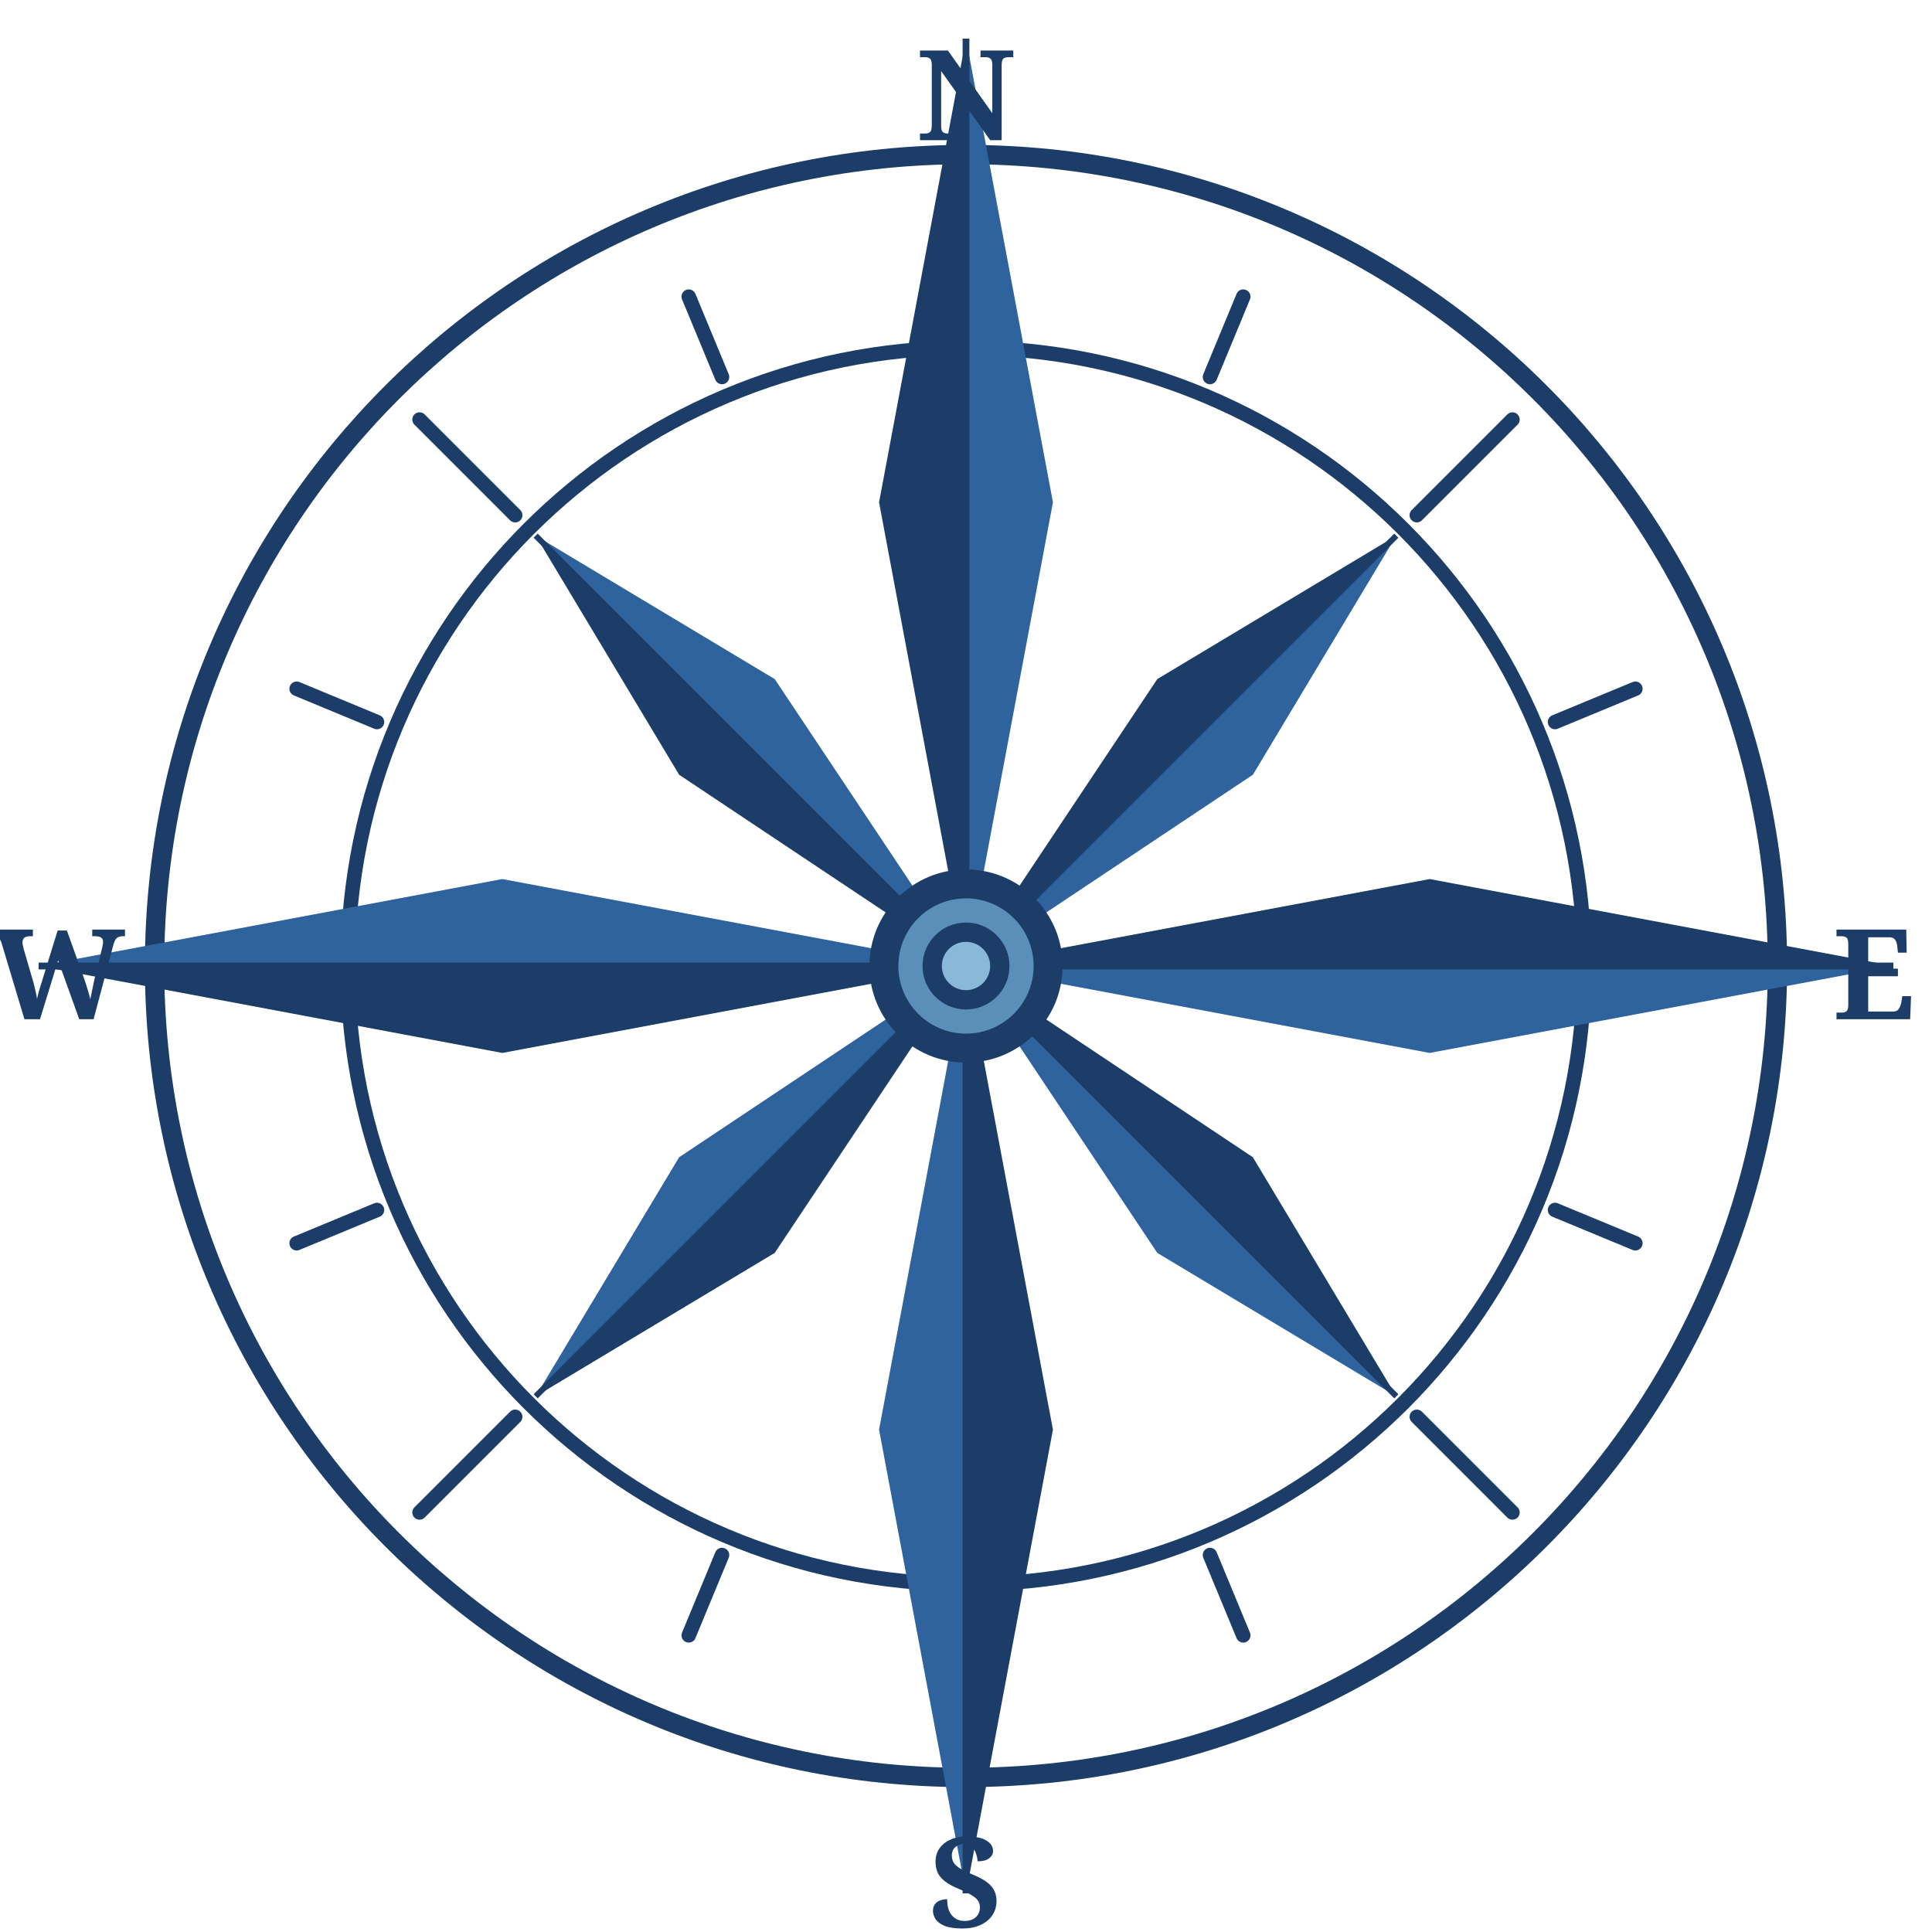
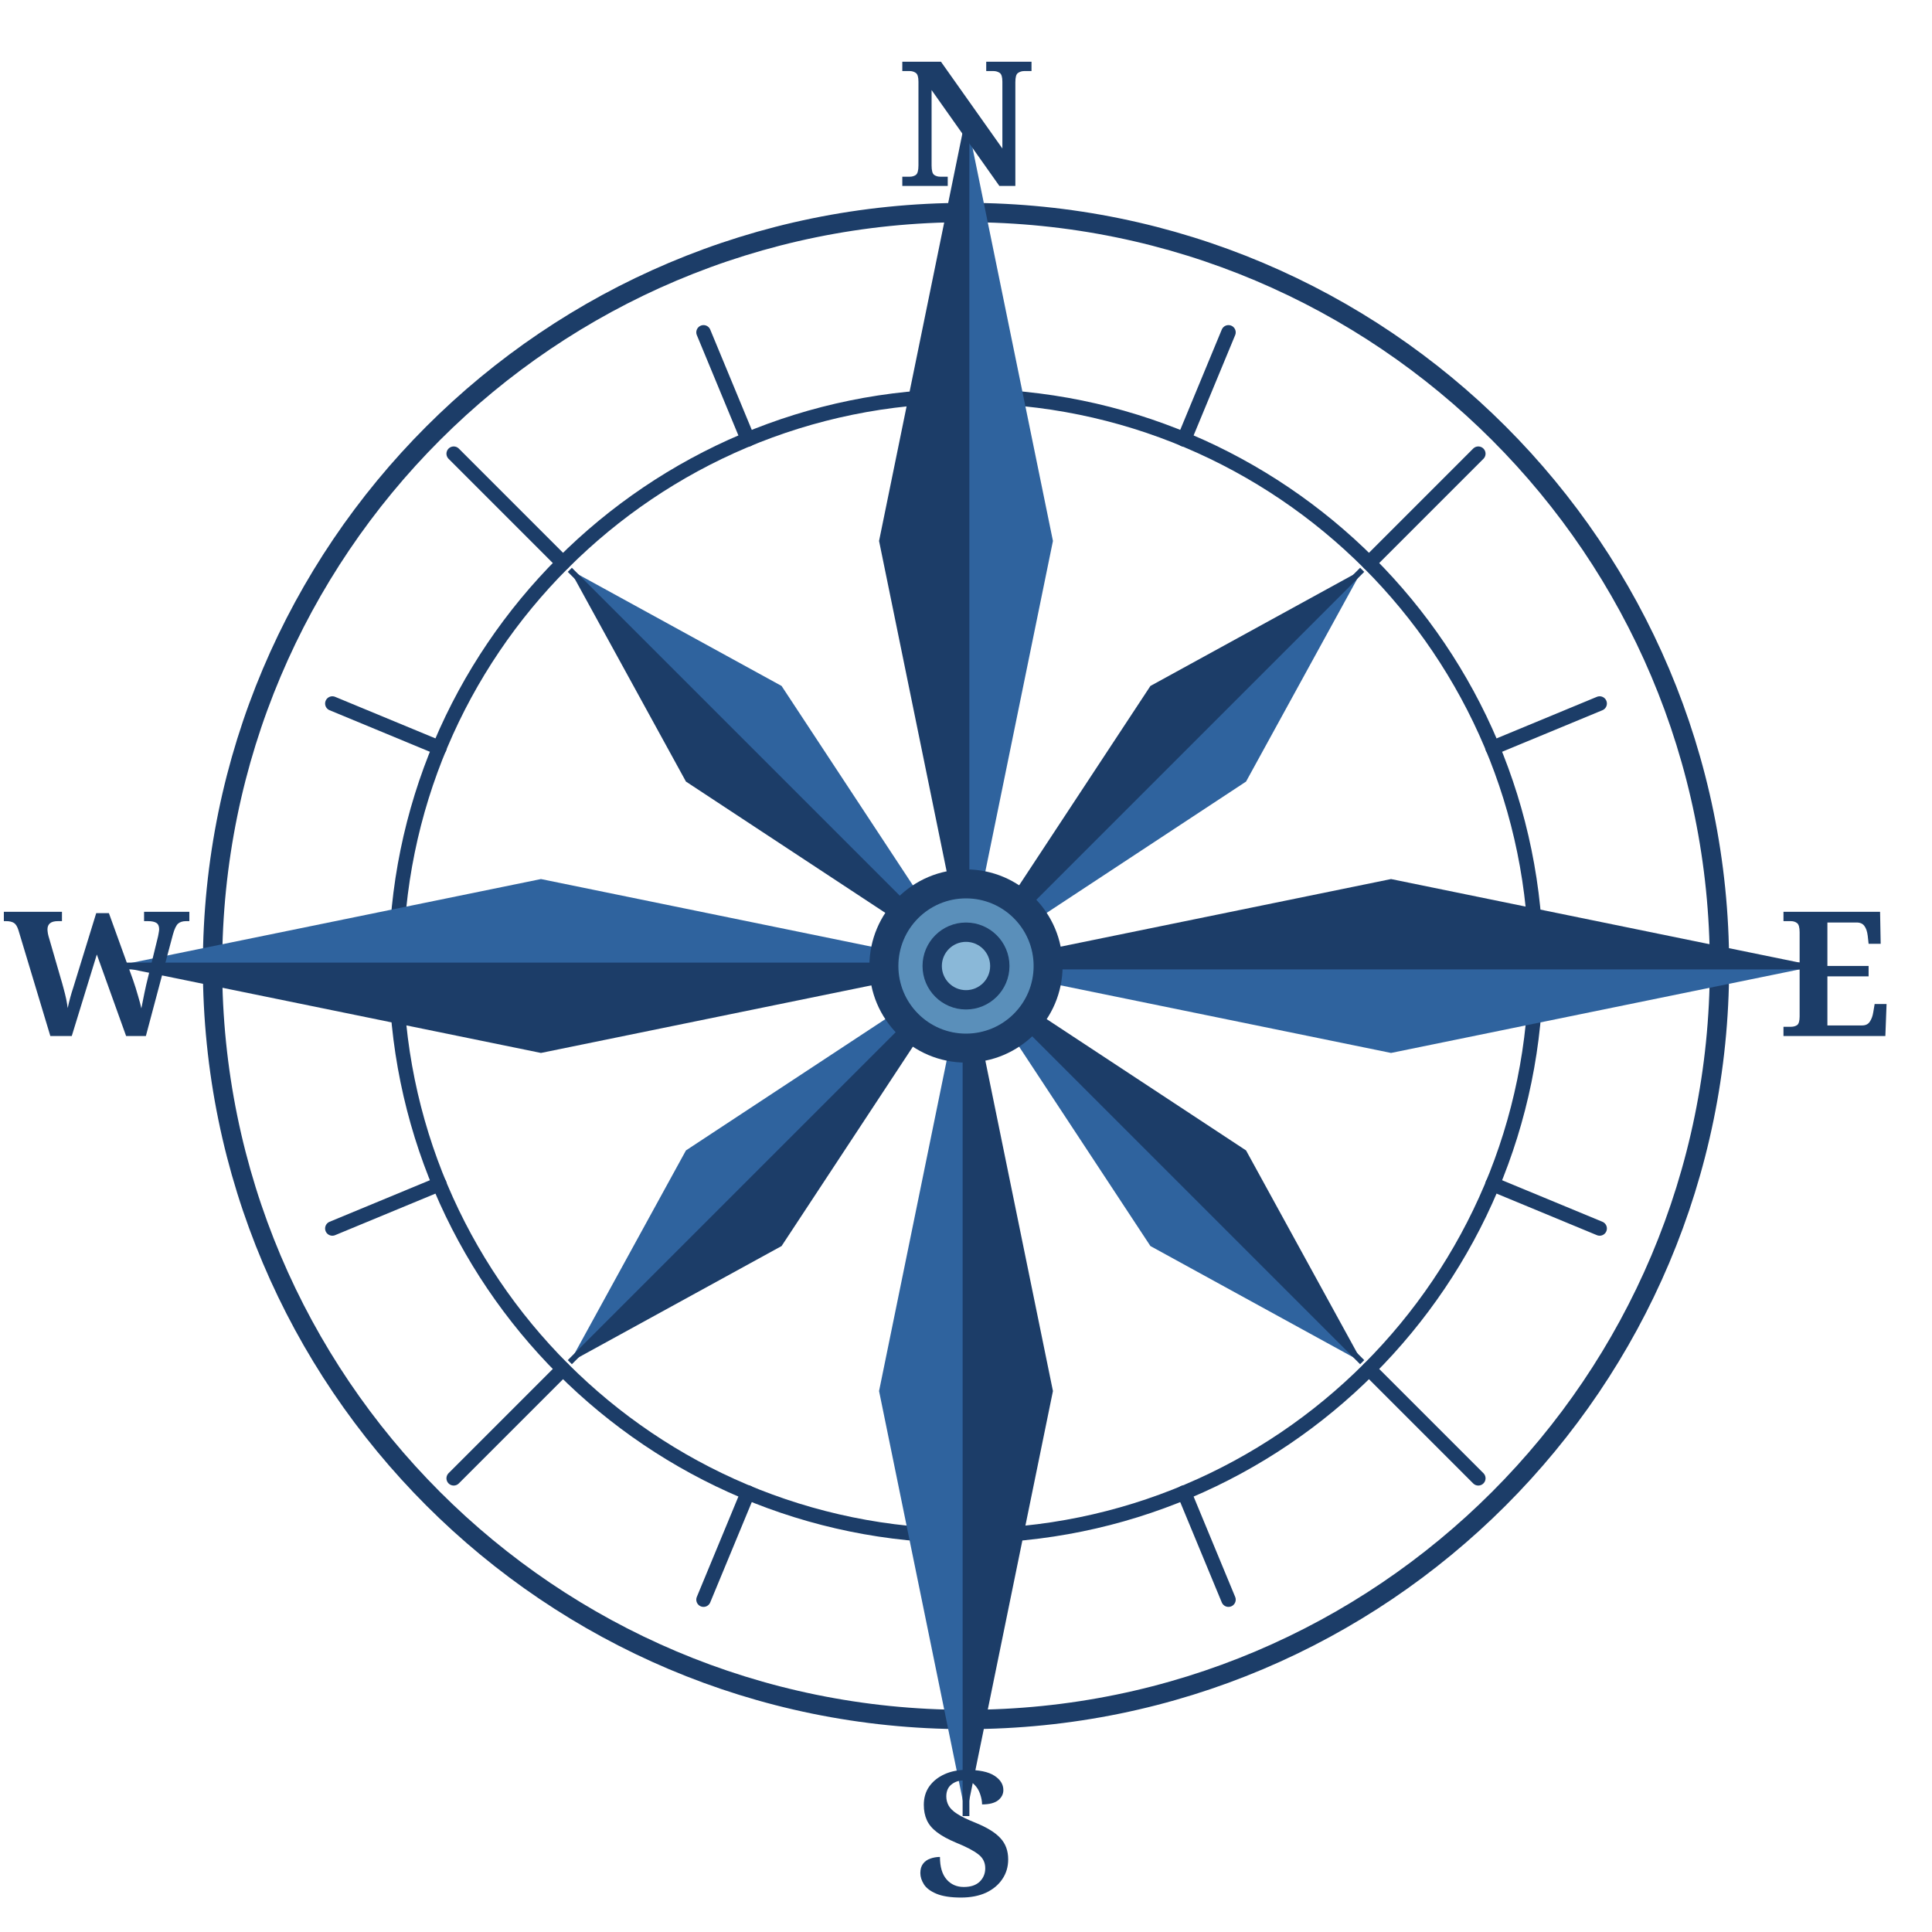
<svg xmlns="http://www.w3.org/2000/svg" viewBox="0 0 200 200">
-   <circle cx="100" cy="100" r="84" fill="none" stroke="#1c3d68" stroke-width="2" />
-   <circle cx="100" cy="100" r="64" fill="none" stroke="#1c3d68" stroke-width="1.5" />
+   <circle cx="100" cy="100" r="78" fill="none" stroke="#1c3d68" stroke-width="2" />
+   <circle cx="100" cy="100" r="59" fill="none" stroke="#1c3d68" stroke-width="1.5" />
  <g stroke="#1c3d68" stroke-width="1.5" stroke-linecap="round">
-     <line x1="100" y1="20" x2="100" y2="34" />
-     <line x1="100" y1="20" x2="100" y2="34" transform="rotate(45,100,100)" />
-     <line x1="100" y1="20" x2="100" y2="34" transform="rotate(90,100,100)" />
-     <line x1="100" y1="20" x2="100" y2="34" transform="rotate(135,100,100)" />
-     <line x1="100" y1="20" x2="100" y2="34" transform="rotate(180,100,100)" />
-     <line x1="100" y1="20" x2="100" y2="34" transform="rotate(225,100,100)" />
-     <line x1="100" y1="20" x2="100" y2="34" transform="rotate(270,100,100)" />
-     <line x1="100" y1="20" x2="100" y2="34" transform="rotate(315,100,100)" />
-     <line x1="100" y1="25" x2="100" y2="34" transform="rotate(22.5,100,100)" />
-     <line x1="100" y1="25" x2="100" y2="34" transform="rotate(67.5,100,100)" />
-     <line x1="100" y1="25" x2="100" y2="34" transform="rotate(112.5,100,100)" />
-     <line x1="100" y1="25" x2="100" y2="34" transform="rotate(157.5,100,100)" />
-     <line x1="100" y1="25" x2="100" y2="34" transform="rotate(202.5,100,100)" />
-     <line x1="100" y1="25" x2="100" y2="34" transform="rotate(247.5,100,100)" />
-     <line x1="100" y1="25" x2="100" y2="34" transform="rotate(292.5,100,100)" />
-     <line x1="100" y1="25" x2="100" y2="34" transform="rotate(337.5,100,100)" />
+     <line x1="100" y1="25" x2="100" y2="41" />
+     <line x1="100" y1="25" x2="100" y2="41" transform="rotate(45,100,100)" />
+     <line x1="100" y1="25" x2="100" y2="41" transform="rotate(90,100,100)" />
+     <line x1="100" y1="25" x2="100" y2="41" transform="rotate(135,100,100)" />
+     <line x1="100" y1="25" x2="100" y2="41" transform="rotate(180,100,100)" />
+     <line x1="100" y1="25" x2="100" y2="41" transform="rotate(225,100,100)" />
+     <line x1="100" y1="25" x2="100" y2="41" transform="rotate(270,100,100)" />
+     <line x1="100" y1="25" x2="100" y2="41" transform="rotate(315,100,100)" />
+     <line x1="100" y1="29" x2="100" y2="41" transform="rotate(22.5,100,100)" />
+     <line x1="100" y1="29" x2="100" y2="41" transform="rotate(67.5,100,100)" />
+     <line x1="100" y1="29" x2="100" y2="41" transform="rotate(112.5,100,100)" />
+     <line x1="100" y1="29" x2="100" y2="41" transform="rotate(157.5,100,100)" />
+     <line x1="100" y1="29" x2="100" y2="41" transform="rotate(202.5,100,100)" />
+     <line x1="100" y1="29" x2="100" y2="41" transform="rotate(247.5,100,100)" />
+     <line x1="100" y1="29" x2="100" y2="41" transform="rotate(292.5,100,100)" />
+     <line x1="100" y1="29" x2="100" y2="41" transform="rotate(337.5,100,100)" />
  </g>
  <g>
-     <polygon points="100,37 93,65 100,100" fill="#1c3d68" transform="rotate(45,100,100)" />
-     <polygon points="100,37 107,65 100,100" fill="#2f639e" transform="rotate(45,100,100)" />
-     <line x1="100" y1="37" x2="100" y2="100" stroke="#1c3d68" stroke-width="0.6" transform="rotate(45,100,100)" />
-     <polygon points="100,37 93,65 100,100" fill="#1c3d68" transform="rotate(135,100,100)" />
-     <polygon points="100,37 107,65 100,100" fill="#2f639e" transform="rotate(135,100,100)" />
-     <line x1="100" y1="37" x2="100" y2="100" stroke="#1c3d68" stroke-width="0.6" transform="rotate(135,100,100)" />
-     <polygon points="100,37 93,65 100,100" fill="#1c3d68" transform="rotate(225,100,100)" />
-     <polygon points="100,37 107,65 100,100" fill="#2f639e" transform="rotate(225,100,100)" />
-     <line x1="100" y1="37" x2="100" y2="100" stroke="#1c3d68" stroke-width="0.6" transform="rotate(225,100,100)" />
-     <polygon points="100,37 93,65 100,100" fill="#1c3d68" transform="rotate(315,100,100)" />
-     <polygon points="100,37 107,65 100,100" fill="#2f639e" transform="rotate(315,100,100)" />
-     <line x1="100" y1="37" x2="100" y2="100" stroke="#1c3d68" stroke-width="0.6" transform="rotate(315,100,100)" />
+     <polygon points="100,42 93,66 100,100" fill="#1c3d68" transform="rotate(45,100,100)" />
+     <polygon points="100,42 107,66 100,100" fill="#2f639e" transform="rotate(45,100,100)" />
+     <line x1="100" y1="42" x2="100" y2="100" stroke="#1c3d68" stroke-width="0.6" transform="rotate(45,100,100)" />
+     <polygon points="100,42 93,66 100,100" fill="#1c3d68" transform="rotate(135,100,100)" />
+     <polygon points="100,42 107,66 100,100" fill="#2f639e" transform="rotate(135,100,100)" />
+     <line x1="100" y1="42" x2="100" y2="100" stroke="#1c3d68" stroke-width="0.6" transform="rotate(135,100,100)" />
+     <polygon points="100,42 93,66 100,100" fill="#1c3d68" transform="rotate(225,100,100)" />
+     <polygon points="100,42 107,66 100,100" fill="#2f639e" transform="rotate(225,100,100)" />
+     <line x1="100" y1="42" x2="100" y2="100" stroke="#1c3d68" stroke-width="0.6" transform="rotate(225,100,100)" />
+     <polygon points="100,42 93,66 100,100" fill="#1c3d68" transform="rotate(315,100,100)" />
+     <polygon points="100,42 107,66 100,100" fill="#2f639e" transform="rotate(315,100,100)" />
+     <line x1="100" y1="42" x2="100" y2="100" stroke="#1c3d68" stroke-width="0.6" transform="rotate(315,100,100)" />
  </g>
  <g>
-     <polygon points="100,4 91,52 100,100" fill="#1c3d68" />
-     <polygon points="100,4 109,52 100,100" fill="#2f639e" />
-     <line x1="100" y1="4" x2="100" y2="100" stroke="#1c3d68" stroke-width="0.7" />
-     <polygon points="100,4 91,52 100,100" fill="#1c3d68" transform="rotate(180,100,100)" />
-     <polygon points="100,4 109,52 100,100" fill="#2f639e" transform="rotate(180,100,100)" />
-     <line x1="100" y1="4" x2="100" y2="100" stroke="#1c3d68" stroke-width="0.7" transform="rotate(180,100,100)" />
-     <polygon points="100,4 91,52 100,100" fill="#1c3d68" transform="rotate(90,100,100)" />
-     <polygon points="100,4 109,52 100,100" fill="#2f639e" transform="rotate(90,100,100)" />
-     <line x1="100" y1="4" x2="100" y2="100" stroke="#1c3d68" stroke-width="0.7" transform="rotate(90,100,100)" />
-     <polygon points="100,4 91,52 100,100" fill="#1c3d68" transform="rotate(270,100,100)" />
-     <polygon points="100,4 109,52 100,100" fill="#2f639e" transform="rotate(270,100,100)" />
-     <line x1="100" y1="4" x2="100" y2="100" stroke="#1c3d68" stroke-width="0.7" transform="rotate(270,100,100)" />
+     <polygon points="100,12 91,56 100,100" fill="#1c3d68" />
+     <polygon points="100,12 109,56 100,100" fill="#2f639e" />
+     <line x1="100" y1="12" x2="100" y2="100" stroke="#1c3d68" stroke-width="0.7" />
+     <polygon points="100,12 91,56 100,100" fill="#1c3d68" transform="rotate(180,100,100)" />
+     <polygon points="100,12 109,56 100,100" fill="#2f639e" transform="rotate(180,100,100)" />
+     <line x1="100" y1="12" x2="100" y2="100" stroke="#1c3d68" stroke-width="0.7" transform="rotate(180,100,100)" />
+     <polygon points="100,12 91,56 100,100" fill="#1c3d68" transform="rotate(90,100,100)" />
+     <polygon points="100,12 109,56 100,100" fill="#2f639e" transform="rotate(90,100,100)" />
+     <line x1="100" y1="12" x2="100" y2="100" stroke="#1c3d68" stroke-width="0.7" transform="rotate(90,100,100)" />
+     <polygon points="100,12 91,56 100,100" fill="#1c3d68" transform="rotate(270,100,100)" />
+     <polygon points="100,12 109,56 100,100" fill="#2f639e" transform="rotate(270,100,100)" />
+     <line x1="100" y1="12" x2="100" y2="100" stroke="#1c3d68" stroke-width="0.7" transform="rotate(270,100,100)" />
  </g>
  <circle cx="100" cy="100" r="10" fill="#1c3d68" />
  <circle cx="100" cy="100" r="7" fill="#5a8fba" />
  <circle cx="100" cy="100" r="4.5" fill="#1c3d68" />
  <circle cx="100" cy="100" r="2.5" fill="#8ab8d8" />
-   <text x="100" y="10" text-anchor="middle" dominant-baseline="middle" font-family="Georgia,serif" font-size="13" font-weight="bold" fill="#1c3d68">N</text>
-   <text x="100" y="195" text-anchor="middle" dominant-baseline="middle" font-family="Georgia,serif" font-size="13" font-weight="bold" fill="#1c3d68">S</text>
-   <text x="194" y="101" text-anchor="middle" dominant-baseline="middle" font-family="Georgia,serif" font-size="13" font-weight="bold" fill="#1c3d68">E</text>
-   <text x="6" y="101" text-anchor="middle" dominant-baseline="middle" font-family="Georgia,serif" font-size="13" font-weight="bold" fill="#1c3d68">W</text>
+   <text x="100" y="13" text-anchor="middle" dominant-baseline="middle" font-family="Georgia,serif" font-size="18" font-weight="bold" fill="#1c3d68">N</text>
+   <text x="100" y="190" text-anchor="middle" dominant-baseline="middle" font-family="Georgia,serif" font-size="18" font-weight="bold" fill="#1c3d68">S</text>
+   <text x="190" y="101" text-anchor="middle" dominant-baseline="middle" font-family="Georgia,serif" font-size="18" font-weight="bold" fill="#1c3d68">E</text>
+   <text x="10" y="101" text-anchor="middle" dominant-baseline="middle" font-family="Georgia,serif" font-size="18" font-weight="bold" fill="#1c3d68">W</text>
</svg>
